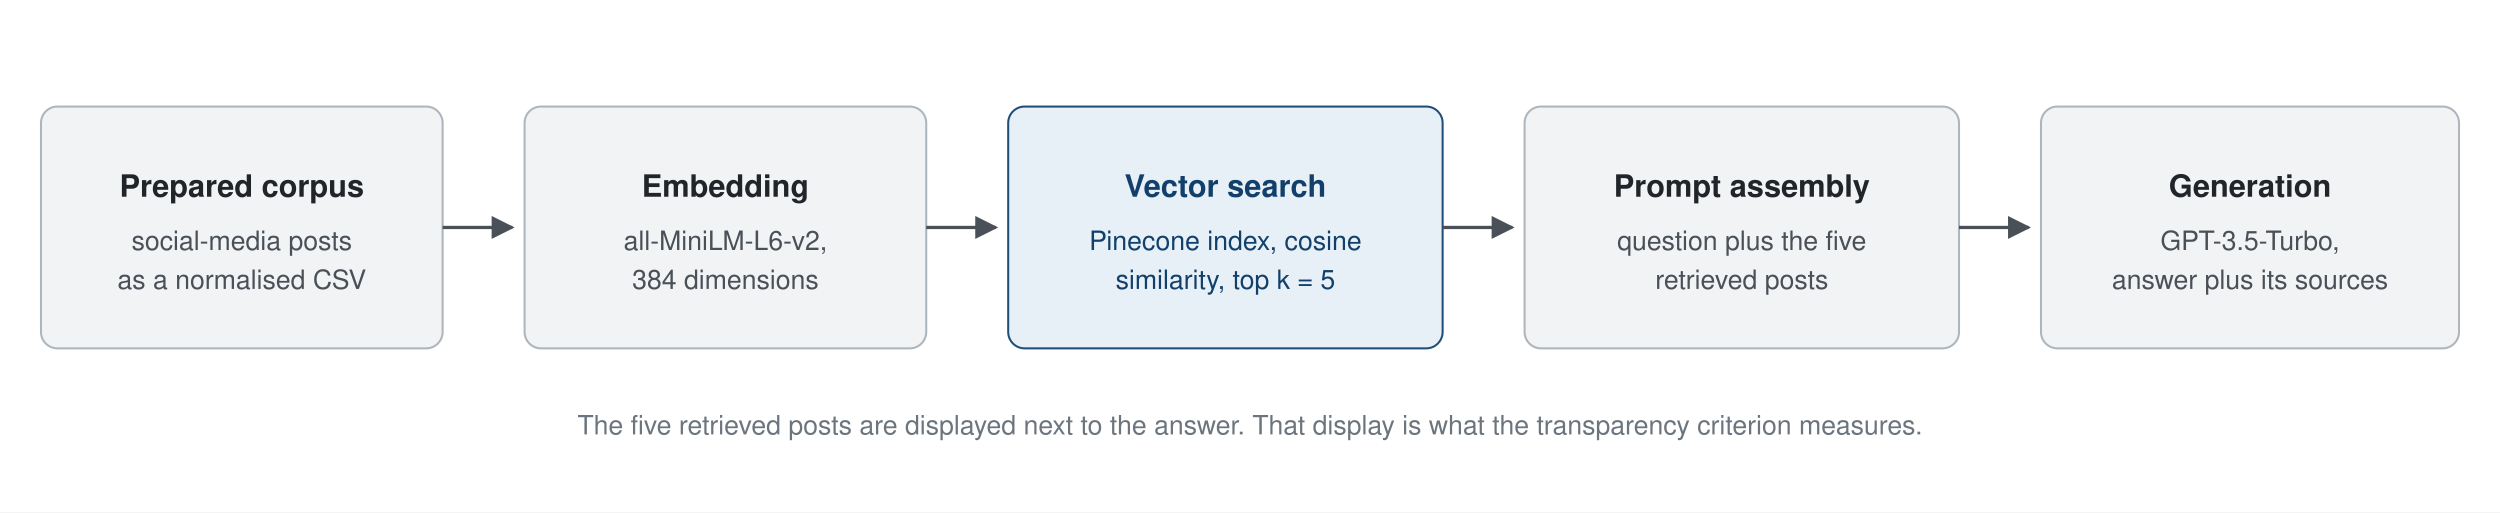
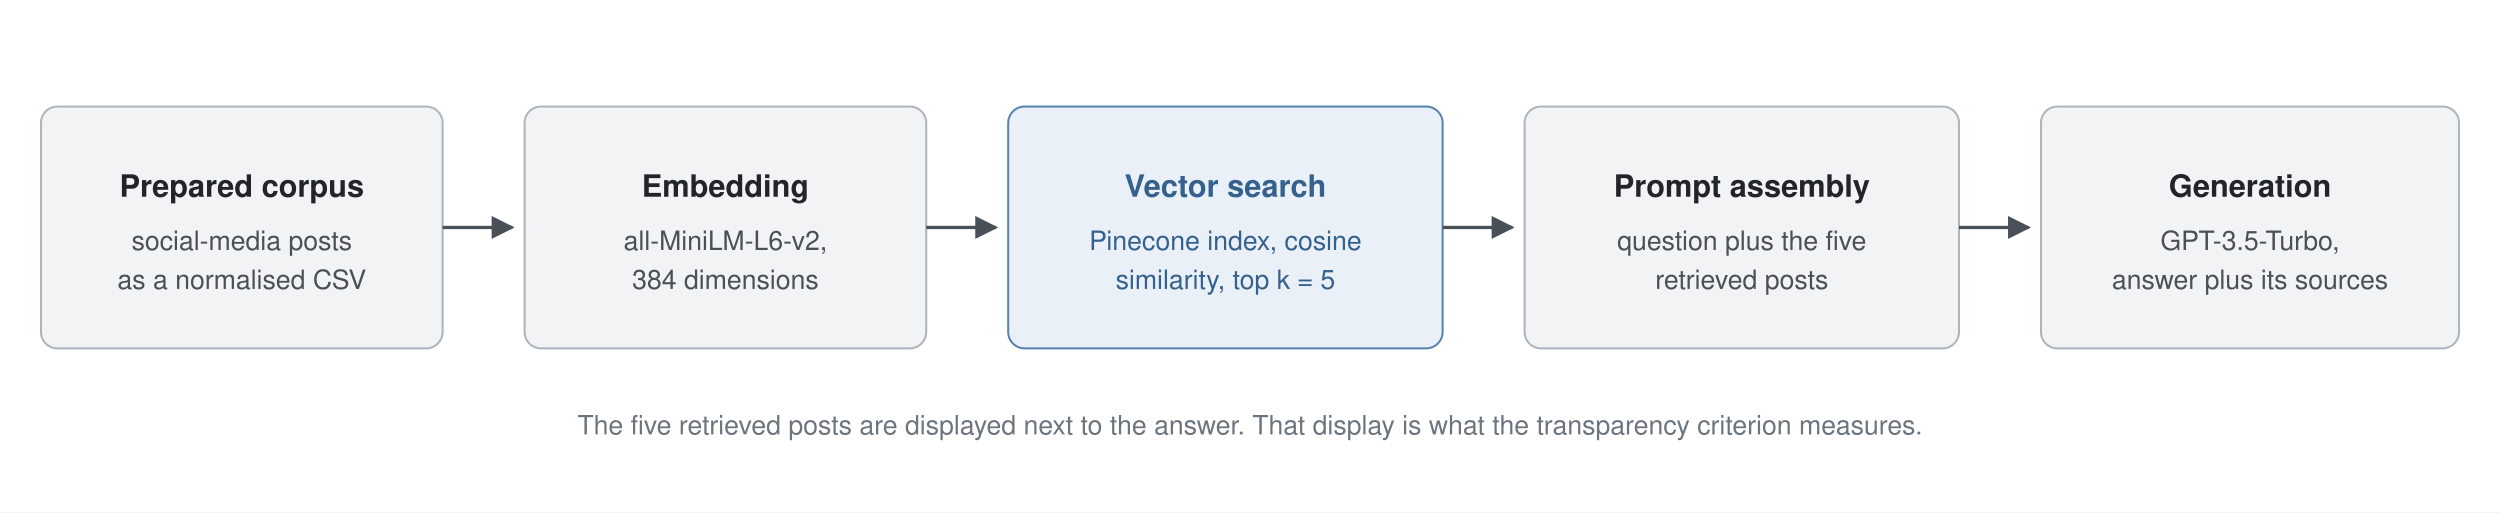
<svg xmlns="http://www.w3.org/2000/svg" viewBox="0 0 1220 250" width="1220" height="250" font-family="-apple-system, BlinkMacSystemFont, 'Segoe UI', Helvetica, Arial, sans-serif">
  <rect width="1220" height="250" fill="#ffffff" />
  <defs>
    <marker id="c" viewBox="0 0 10 10" refX="9" refY="5" markerWidth="7" markerHeight="7" orient="auto-start-reverse">
      <path d="M0,0 L10,5 L0,10 z" fill="#495057" />
    </marker>
  </defs>
  <rect x="20" y="52" width="196" height="118" rx="8" fill="#f1f3f5" stroke="#adb5bd" />
  <text x="118" y="96" text-anchor="middle" font-size="15" font-weight="600" fill="#212529">Prepared corpus</text>
  <text x="118" y="122" text-anchor="middle" font-size="13" fill="#495057">social-media posts</text>
  <text x="118" y="141" text-anchor="middle" font-size="13" fill="#495057">as a normalised CSV</text>
  <rect x="256" y="52" width="196" height="118" rx="8" fill="#f1f3f5" stroke="#adb5bd" />
  <text x="354" y="96" text-anchor="middle" font-size="15" font-weight="600" fill="#212529">Embedding</text>
  <text x="354" y="122" text-anchor="middle" font-size="13" fill="#495057">all-MiniLM-L6-v2,</text>
  <text x="354" y="141" text-anchor="middle" font-size="13" fill="#495057">384 dimensions</text>
-   <rect x="492" y="52" width="212" height="118" rx="8" fill="#e7f0f7" stroke="#1f4e79" />
-   <text x="598" y="96" text-anchor="middle" font-size="15" font-weight="600" fill="#12406b">Vector search</text>
-   <text x="598" y="122" text-anchor="middle" font-size="13" fill="#12406b">Pinecone index, cosine</text>
-   <text x="598" y="141" text-anchor="middle" font-size="13" fill="#12406b">similarity, top k = 5</text>
+   <rect x="492" y="52" width="212" height="118" rx="8" fill="#e9f0f7" stroke="#5b83b0" />
+   <text x="598" y="96" text-anchor="middle" font-size="15" font-weight="600" fill="#35618c">Vector search</text>
+   <text x="598" y="122" text-anchor="middle" font-size="13" fill="#35618c">Pinecone index, cosine</text>
+   <text x="598" y="141" text-anchor="middle" font-size="13" fill="#35618c">similarity, top k = 5</text>
  <rect x="744" y="52" width="212" height="118" rx="8" fill="#f1f3f5" stroke="#adb5bd" />
  <text x="850" y="96" text-anchor="middle" font-size="15" font-weight="600" fill="#212529">Prompt assembly</text>
  <text x="850" y="122" text-anchor="middle" font-size="13" fill="#495057">question plus the five</text>
  <text x="850" y="141" text-anchor="middle" font-size="13" fill="#495057">retrieved posts</text>
  <rect x="996" y="52" width="204" height="118" rx="8" fill="#f1f3f5" stroke="#adb5bd" />
  <text x="1098" y="96" text-anchor="middle" font-size="15" font-weight="600" fill="#212529">Generation</text>
  <text x="1098" y="122" text-anchor="middle" font-size="13" fill="#495057">GPT-3.5-Turbo,</text>
  <text x="1098" y="141" text-anchor="middle" font-size="13" fill="#495057">answer plus its sources</text>
  <path d="M216,111 L250,111" stroke="#495057" stroke-width="1.6" marker-end="url(#c)" />
  <path d="M452,111 L486,111" stroke="#495057" stroke-width="1.6" marker-end="url(#c)" />
  <path d="M704,111 L738,111" stroke="#495057" stroke-width="1.6" marker-end="url(#c)" />
  <path d="M956,111 L990,111" stroke="#495057" stroke-width="1.6" marker-end="url(#c)" />
  <text x="610" y="212" text-anchor="middle" font-size="13" fill="#6c757d">The five retrieved posts are displayed next to the answer. That display is what the transparency criterion measures.</text>
</svg>
